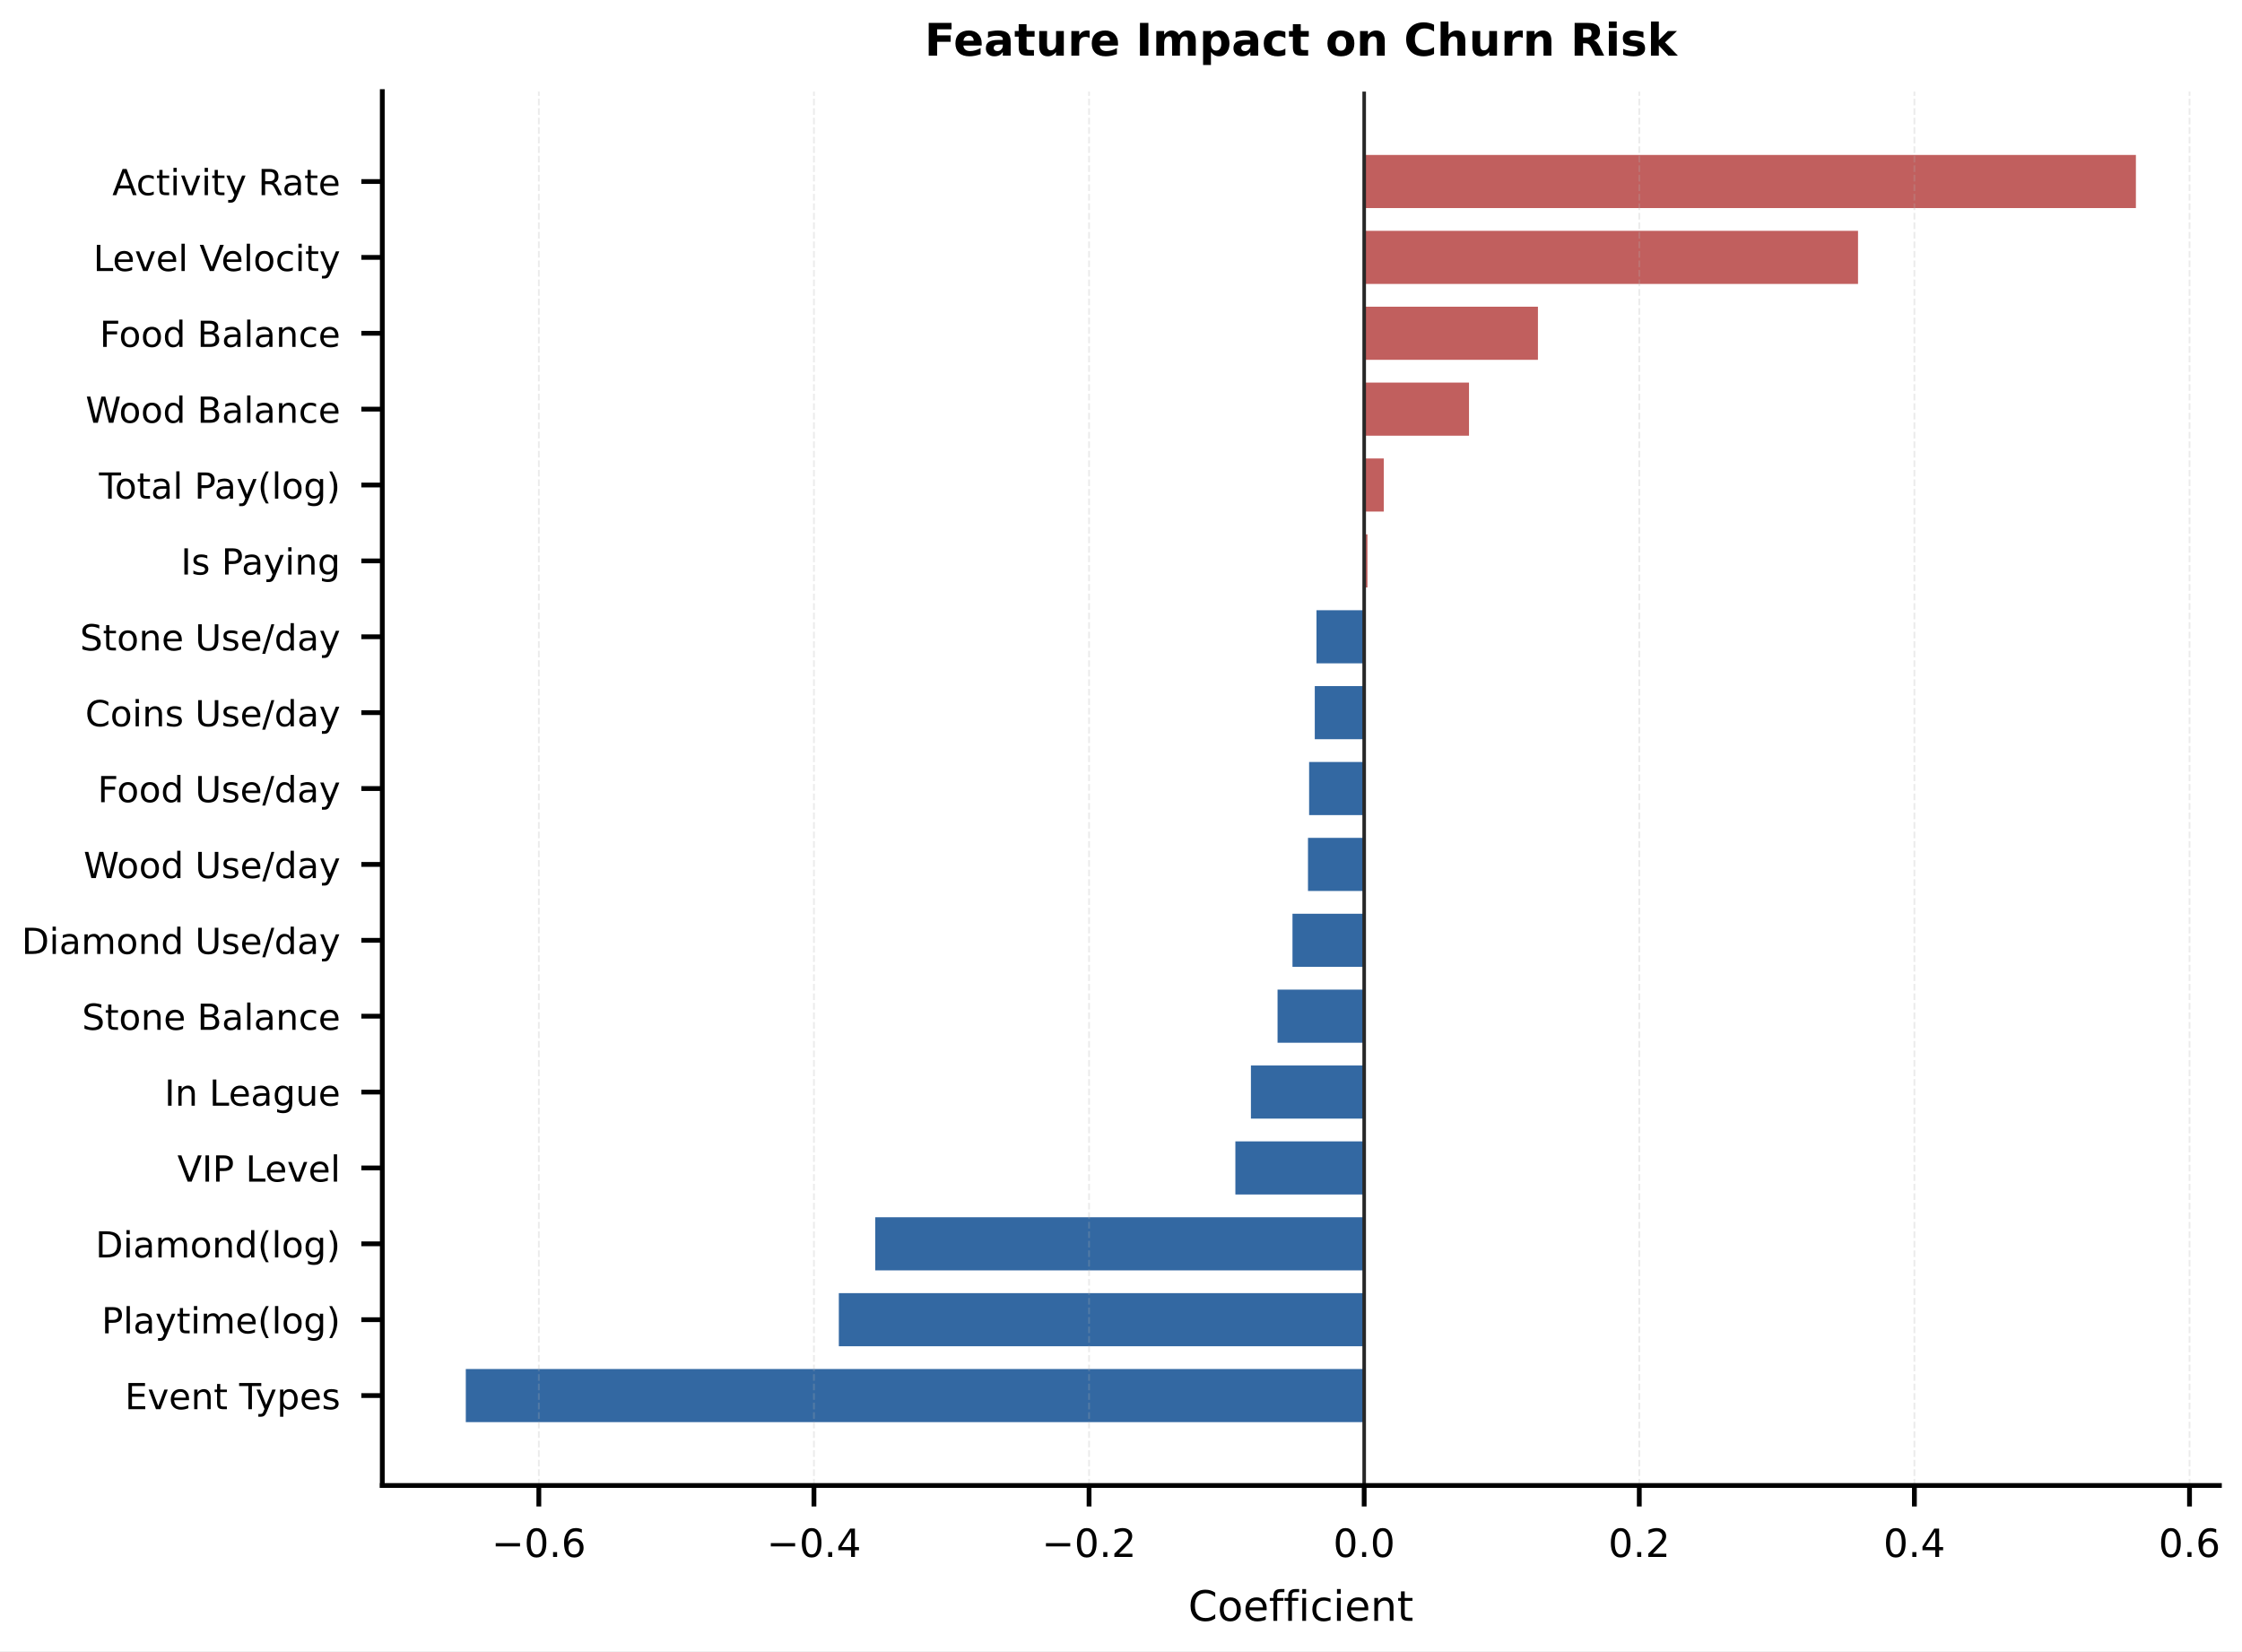
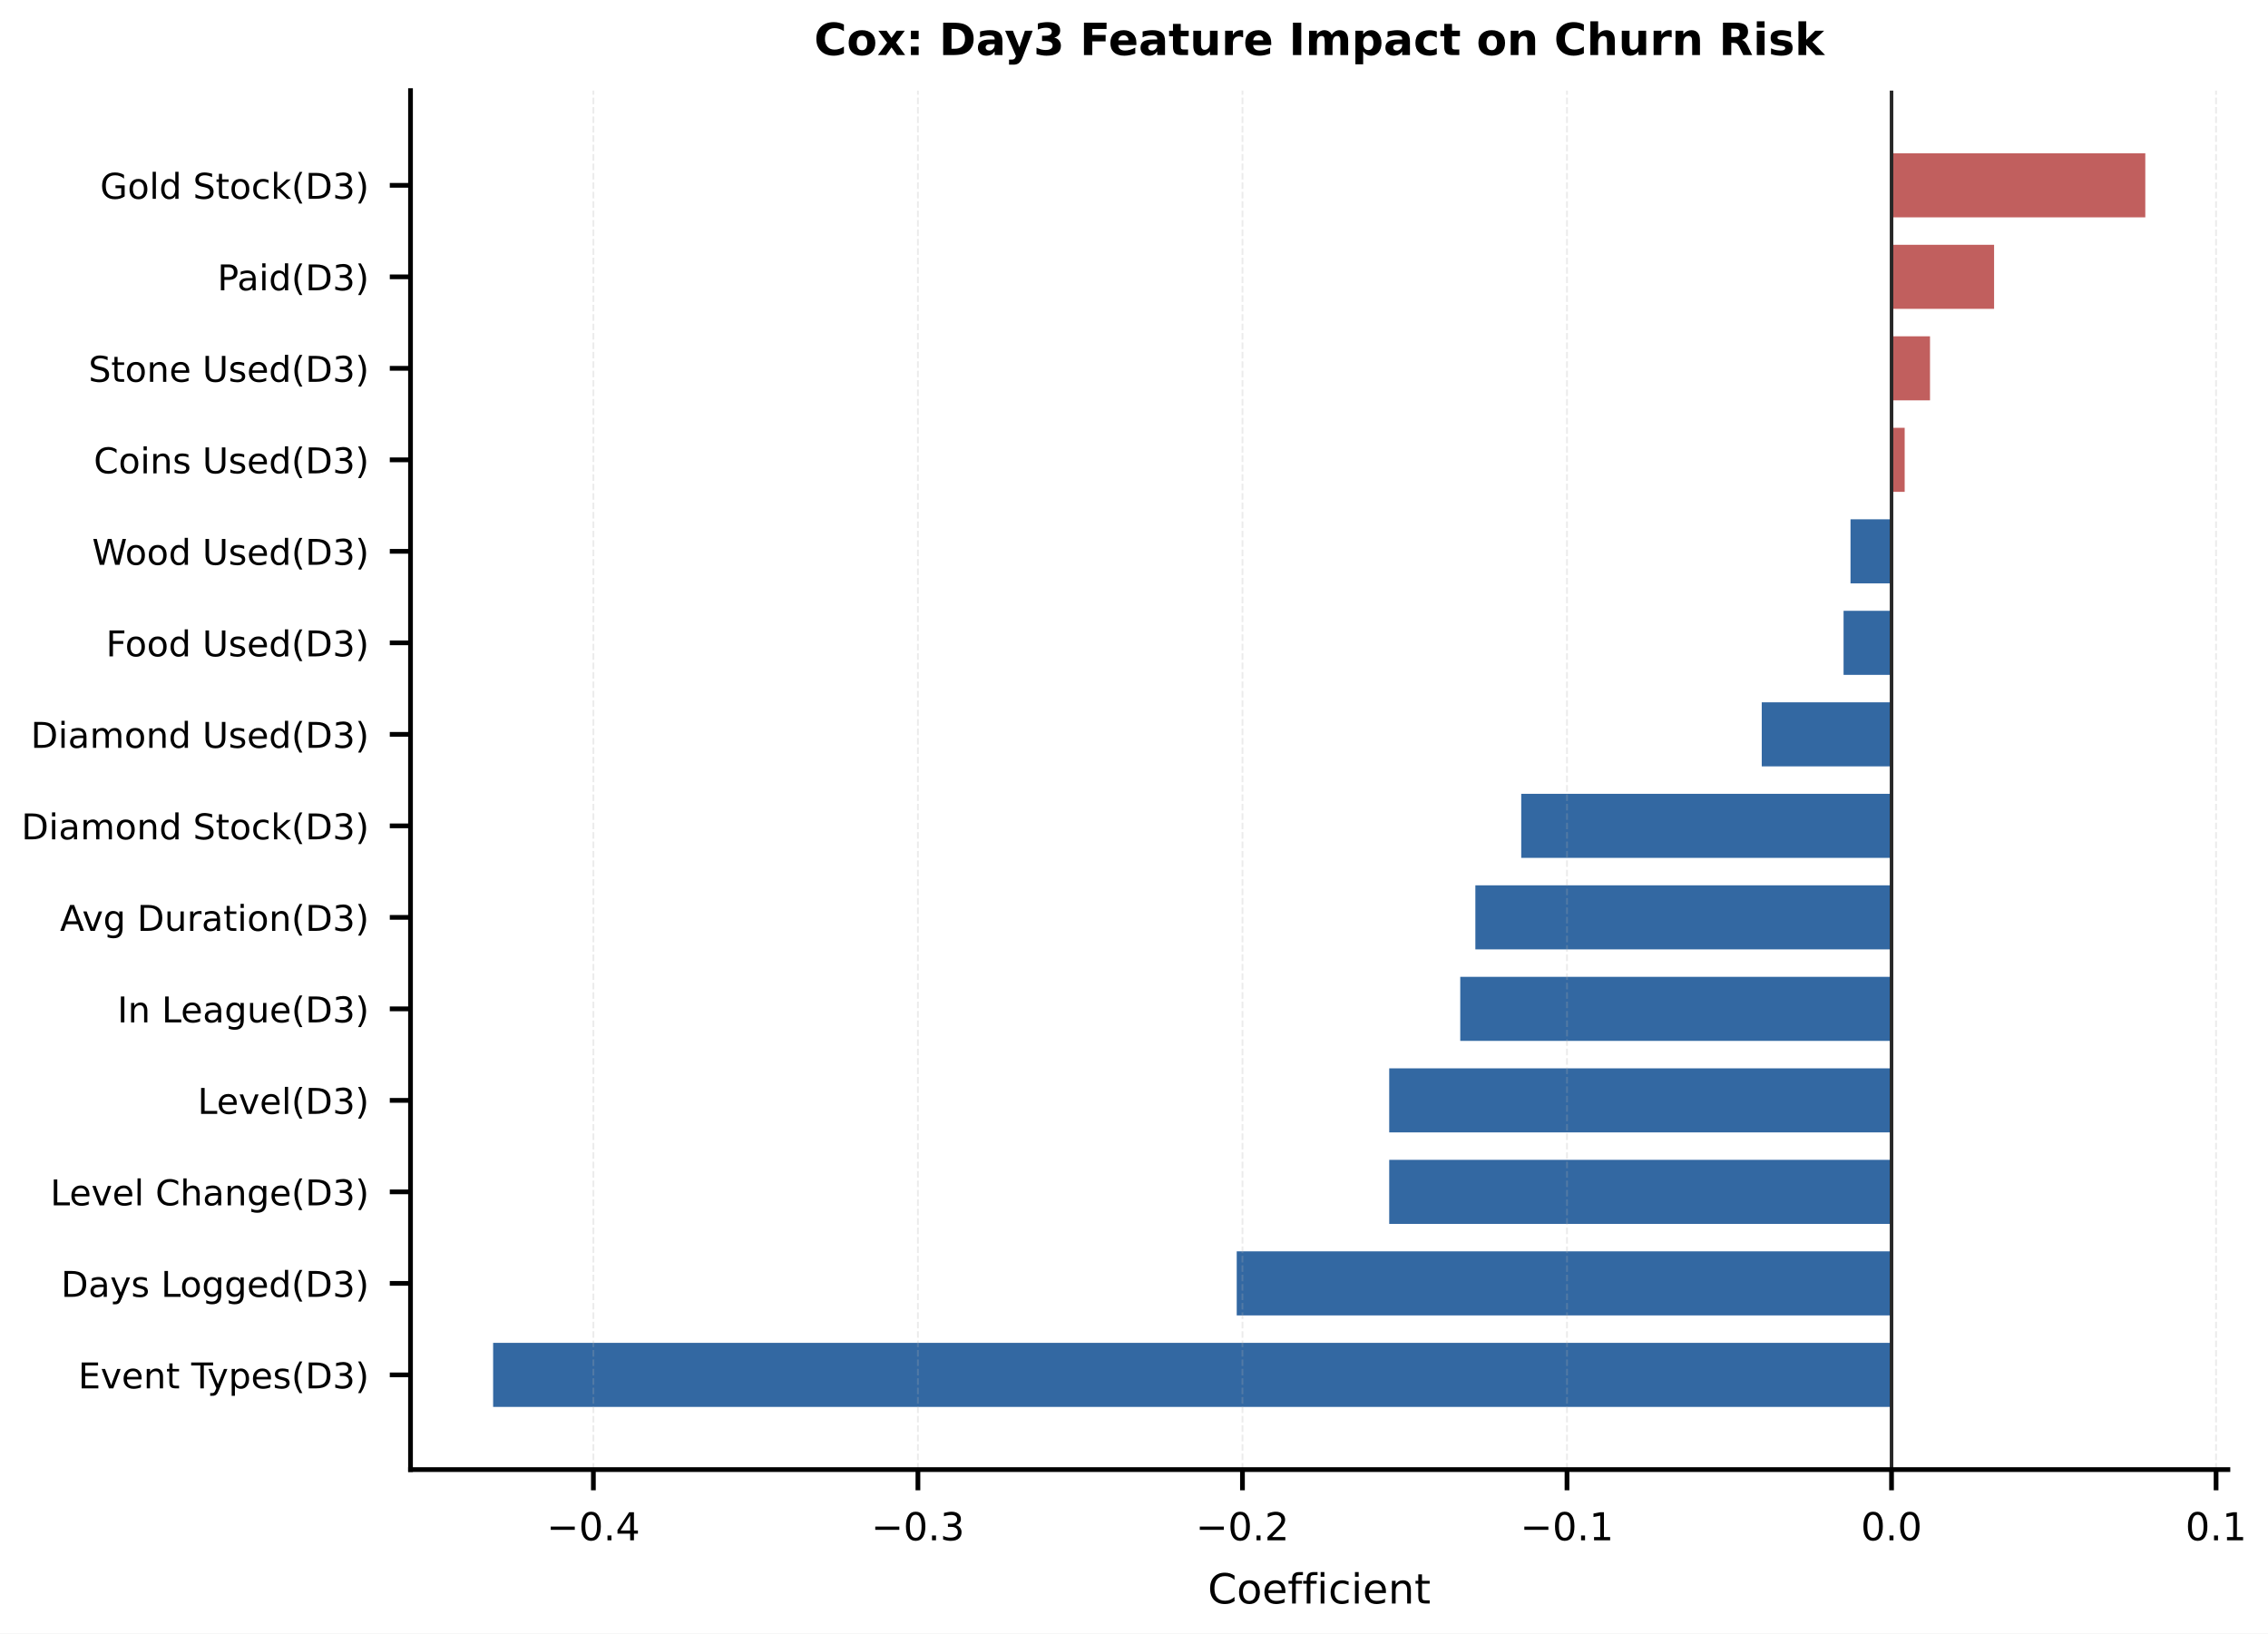
- <svg xmlns="http://www.w3.org/2000/svg" xmlns:xlink="http://www.w3.org/1999/xlink" width="374.541pt" height="275.812pt" viewBox="0 0 374.541 275.812" version="1.1">
+ <svg xmlns="http://www.w3.org/2000/svg" xmlns:xlink="http://www.w3.org/1999/xlink" width="382.993pt" height="275.812pt" viewBox="0 0 382.993 275.812" version="1.1">
  <defs>
    <style type="text/css">*{stroke-linejoin: round; stroke-linecap: butt}</style>
  </defs>
  <g id="figure_1">
    <g id="patch_1">
-       <path d="M 0 275.812  L 374.541 275.812  L 374.541 0  L 0 0  z " style="fill: #ffffff" />
+       <path d="M 0 275.812  L 382.993 275.812  L 382.993 0  L 0 0  z " style="fill: #ffffff" />
    </g>
    <g id="axes_1">
      <g id="patch_2">
-         <path d="M 63.865 248.147  L 370.765 248.147  L 370.765 15.299  L 63.865 15.299  z " style="fill: #ffffff" />
+         <path d="M 69.323 248.147  L 376.223 248.147  L 376.223 15.299  L 69.323 15.299  z " style="fill: #ffffff" />
      </g>
      <g id="patch_3">
-         <path d="M 227.895 237.563  L 77.815 237.563  L 77.815 228.69  L 227.895 228.69  z " clip-path="url(#pe16110cccb)" style="fill: #0f4d92; opacity: 0.85" />
+         <path d="M 319.42 237.563  L 83.273 237.563  L 83.273 226.747  L 319.42 226.747  z " clip-path="url(#pe7a31aefec)" style="fill: #0f4d92; opacity: 0.85" />
      </g>
      <g id="patch_4">
-         <path d="M 227.895 224.887  L 140.131 224.887  L 140.131 216.015  L 227.895 216.015  z " clip-path="url(#pe16110cccb)" style="fill: #0f4d92; opacity: 0.85" />
+         <path d="M 319.42 222.112  L 208.844 222.112  L 208.844 211.296  L 319.42 211.296  z " clip-path="url(#pe7a31aefec)" style="fill: #0f4d92; opacity: 0.85" />
      </g>
      <g id="patch_5">
-         <path d="M 227.895 212.212  L 146.213 212.212  L 146.213 203.339  L 227.895 203.339  z " clip-path="url(#pe16110cccb)" style="fill: #0f4d92; opacity: 0.85" />
+         <path d="M 319.42 206.661  L 234.594 206.661  L 234.594 195.845  L 319.42 195.845  z " clip-path="url(#pe7a31aefec)" style="fill: #0f4d92; opacity: 0.85" />
      </g>
      <g id="patch_6">
-         <path d="M 227.895 199.536  L 206.376 199.536  L 206.376 190.664  L 227.895 190.664  z " clip-path="url(#pe16110cccb)" style="fill: #0f4d92; opacity: 0.85" />
+         <path d="M 319.42 191.21  L 234.594 191.21  L 234.594 180.394  L 319.42 180.394  z " clip-path="url(#pe7a31aefec)" style="fill: #0f4d92; opacity: 0.85" />
      </g>
      <g id="patch_7">
-         <path d="M 227.895 186.861  L 208.974 186.861  L 208.974 177.988  L 227.895 177.988  z " clip-path="url(#pe16110cccb)" style="fill: #0f4d92; opacity: 0.85" />
+         <path d="M 319.42 175.758  L 246.589 175.758  L 246.589 164.943  L 319.42 164.943  z " clip-path="url(#pe7a31aefec)" style="fill: #0f4d92; opacity: 0.85" />
      </g>
      <g id="patch_8">
-         <path d="M 227.895 174.186  L 213.423 174.186  L 213.423 165.313  L 227.895 165.313  z " clip-path="url(#pe16110cccb)" style="fill: #0f4d92; opacity: 0.85" />
+         <path d="M 319.42 160.307  L 249.141 160.307  L 249.141 149.492  L 319.42 149.492  z " clip-path="url(#pe7a31aefec)" style="fill: #0f4d92; opacity: 0.85" />
      </g>
      <g id="patch_9">
-         <path d="M 227.895 161.51  L 215.918 161.51  L 215.918 152.637  L 227.895 152.637  z " clip-path="url(#pe16110cccb)" style="fill: #0f4d92; opacity: 0.85" />
+         <path d="M 319.42 144.856  L 256.888 144.856  L 256.888 134.04  L 319.42 134.04  z " clip-path="url(#pe7a31aefec)" style="fill: #0f4d92; opacity: 0.85" />
      </g>
      <g id="patch_10">
-         <path d="M 227.895 148.835  L 218.508 148.835  L 218.508 139.962  L 227.895 139.962  z " clip-path="url(#pe16110cccb)" style="fill: #0f4d92; opacity: 0.85" />
+         <path d="M 319.42 129.405  L 297.503 129.405  L 297.503 118.589  L 319.42 118.589  z " clip-path="url(#pe7a31aefec)" style="fill: #0f4d92; opacity: 0.85" />
      </g>
      <g id="patch_11">
-         <path d="M 227.895 136.159  L 218.697 136.159  L 218.697 127.286  L 227.895 127.286  z " clip-path="url(#pe16110cccb)" style="fill: #0f4d92; opacity: 0.85" />
+         <path d="M 319.42 113.954  L 311.32 113.954  L 311.32 103.138  L 319.42 103.138  z " clip-path="url(#pe7a31aefec)" style="fill: #0f4d92; opacity: 0.85" />
      </g>
      <g id="patch_12">
-         <path d="M 227.895 123.484  L 219.643 123.484  L 219.643 114.611  L 227.895 114.611  z " clip-path="url(#pe16110cccb)" style="fill: #0f4d92; opacity: 0.85" />
+         <path d="M 319.42 98.503  L 312.492 98.503  L 312.492 87.687  L 319.42 87.687  z " clip-path="url(#pe7a31aefec)" style="fill: #0f4d92; opacity: 0.85" />
      </g>
      <g id="patch_13">
-         <path d="M 227.895 110.808  L 219.929 110.808  L 219.929 101.936  L 227.895 101.936  z " clip-path="url(#pe16110cccb)" style="fill: #0f4d92; opacity: 0.85" />
+         <path d="M 319.42 83.052  L 321.64 83.052  L 321.64 72.236  L 319.42 72.236  z " clip-path="url(#pe7a31aefec)" style="fill: #b64342; opacity: 0.85" />
      </g>
      <g id="patch_14">
-         <path d="M 227.895 98.133  L 228.442 98.133  L 228.442 89.26  L 227.895 89.26  z " clip-path="url(#pe16110cccb)" style="fill: #b64342; opacity: 0.85" />
+         <path d="M 319.42 67.601  L 325.918 67.601  L 325.918 56.785  L 319.42 56.785  z " clip-path="url(#pe7a31aefec)" style="fill: #b64342; opacity: 0.85" />
      </g>
      <g id="patch_15">
-         <path d="M 227.895 85.457  L 231.169 85.457  L 231.169 76.585  L 227.895 76.585  z " clip-path="url(#pe16110cccb)" style="fill: #b64342; opacity: 0.85" />
+         <path d="M 319.42 52.15  L 336.737 52.15  L 336.737 41.334  L 319.42 41.334  z " clip-path="url(#pe7a31aefec)" style="fill: #b64342; opacity: 0.85" />
      </g>
      <g id="patch_16">
-         <path d="M 227.895 72.782  L 245.407 72.782  L 245.407 63.909  L 227.895 63.909  z " clip-path="url(#pe16110cccb)" style="fill: #b64342; opacity: 0.85" />
-       </g>
-       <g id="patch_17">
-         <path d="M 227.895 60.107  L 256.922 60.107  L 256.922 51.234  L 227.895 51.234  z " clip-path="url(#pe16110cccb)" style="fill: #b64342; opacity: 0.85" />
-       </g>
-       <g id="patch_18">
-         <path d="M 227.895 47.431  L 310.396 47.431  L 310.396 38.558  L 227.895 38.558  z " clip-path="url(#pe16110cccb)" style="fill: #b64342; opacity: 0.85" />
-       </g>
-       <g id="patch_19">
-         <path d="M 227.895 34.756  L 356.815 34.756  L 356.815 25.883  L 227.895 25.883  z " clip-path="url(#pe16110cccb)" style="fill: #b64342; opacity: 0.85" />
+         <path d="M 319.42 36.699  L 362.273 36.699  L 362.273 25.883  L 319.42 25.883  z " clip-path="url(#pe7a31aefec)" style="fill: #b64342; opacity: 0.85" />
      </g>
      <g id="matplotlib.axis_1">
        <g id="xtick_1">
          <g id="line2d_1">
-             <path d="M 90.016 248.147  L 90.016 15.299  " clip-path="url(#pe16110cccb)" style="fill: none; stroke-dasharray: 1.11,0.48; stroke-dashoffset: 0; stroke: #b0b0b0; stroke-opacity: 0.25; stroke-width: 0.3" />
+             <path d="M 100.203 248.147  L 100.203 15.299  " clip-path="url(#pe7a31aefec)" style="fill: none; stroke-dasharray: 1.11,0.48; stroke-dashoffset: 0; stroke: #b0b0b0; stroke-opacity: 0.25; stroke-width: 0.3" />
          </g>
          <g id="line2d_2">
            <defs>
-               <path id="mcf8eacdbac" d="M 0 0  L 0 3.5  " style="stroke: #000000; stroke-width: 0.8" />
+               <path id="m25d8a2f07e" d="M 0 0  L 0 3.5  " style="stroke: #000000; stroke-width: 0.8" />
            </defs>
            <g>
-               <use xlink:href="#mcf8eacdbac" x="90.016" y="248.147" style="stroke: #000000; stroke-width: 0.8" />
+               <use xlink:href="#m25d8a2f07e" x="100.203" y="248.147" style="stroke: #000000; stroke-width: 0.8" />
            </g>
          </g>
          <g id="text_1">
-             <text style="font-size: 6.5px; font-family: 'DejaVu Sans', 'Arial', 'Helvetica', sans-serif; text-anchor: middle" x="90.016" y="260.086" transform="rotate(-0 90.01648 260.0858)">−0.6</text>
+             <text style="font-size: 6.5px; font-family: 'DejaVu Sans', 'Arial', 'Helvetica', sans-serif; text-anchor: middle" x="100.203" y="260.086" transform="rotate(-0 100.2033 260.0858)">−0.4</text>
          </g>
        </g>
        <g id="xtick_2">
          <g id="line2d_3">
-             <path d="M 135.976 248.147  L 135.976 15.299  " clip-path="url(#pe16110cccb)" style="fill: none; stroke-dasharray: 1.11,0.48; stroke-dashoffset: 0; stroke: #b0b0b0; stroke-opacity: 0.25; stroke-width: 0.3" />
+             <path d="M 155.008 248.147  L 155.008 15.299  " clip-path="url(#pe7a31aefec)" style="fill: none; stroke-dasharray: 1.11,0.48; stroke-dashoffset: 0; stroke: #b0b0b0; stroke-opacity: 0.25; stroke-width: 0.3" />
          </g>
          <g id="line2d_4">
            <g>
-               <use xlink:href="#mcf8eacdbac" x="135.976" y="248.147" style="stroke: #000000; stroke-width: 0.8" />
+               <use xlink:href="#m25d8a2f07e" x="155.008" y="248.147" style="stroke: #000000; stroke-width: 0.8" />
            </g>
          </g>
          <g id="text_2">
-             <text style="font-size: 6.5px; font-family: 'DejaVu Sans', 'Arial', 'Helvetica', sans-serif; text-anchor: middle" x="135.976" y="260.086" transform="rotate(-0 135.9758 260.0858)">−0.4</text>
+             <text style="font-size: 6.5px; font-family: 'DejaVu Sans', 'Arial', 'Helvetica', sans-serif; text-anchor: middle" x="155.008" y="260.086" transform="rotate(-0 155.0076 260.0858)">−0.3</text>
          </g>
        </g>
        <g id="xtick_3">
          <g id="line2d_5">
-             <path d="M 181.935 248.147  L 181.935 15.299  " clip-path="url(#pe16110cccb)" style="fill: none; stroke-dasharray: 1.11,0.48; stroke-dashoffset: 0; stroke: #b0b0b0; stroke-opacity: 0.25; stroke-width: 0.3" />
+             <path d="M 209.812 248.147  L 209.812 15.299  " clip-path="url(#pe7a31aefec)" style="fill: none; stroke-dasharray: 1.11,0.48; stroke-dashoffset: 0; stroke: #b0b0b0; stroke-opacity: 0.25; stroke-width: 0.3" />
          </g>
          <g id="line2d_6">
            <g>
-               <use xlink:href="#mcf8eacdbac" x="181.935" y="248.147" style="stroke: #000000; stroke-width: 0.8" />
+               <use xlink:href="#m25d8a2f07e" x="209.812" y="248.147" style="stroke: #000000; stroke-width: 0.8" />
            </g>
          </g>
          <g id="text_3">
-             <text style="font-size: 6.5px; font-family: 'DejaVu Sans', 'Arial', 'Helvetica', sans-serif; text-anchor: middle" x="181.935" y="260.086" transform="rotate(-0 181.9352 260.0858)">−0.2</text>
+             <text style="font-size: 6.5px; font-family: 'DejaVu Sans', 'Arial', 'Helvetica', sans-serif; text-anchor: middle" x="209.812" y="260.086" transform="rotate(-0 209.8119 260.0858)">−0.2</text>
          </g>
        </g>
        <g id="xtick_4">
          <g id="line2d_7">
-             <path d="M 227.895 248.147  L 227.895 15.299  " clip-path="url(#pe16110cccb)" style="fill: none; stroke-dasharray: 1.11,0.48; stroke-dashoffset: 0; stroke: #b0b0b0; stroke-opacity: 0.25; stroke-width: 0.3" />
+             <path d="M 264.616 248.147  L 264.616 15.299  " clip-path="url(#pe7a31aefec)" style="fill: none; stroke-dasharray: 1.11,0.48; stroke-dashoffset: 0; stroke: #b0b0b0; stroke-opacity: 0.25; stroke-width: 0.3" />
          </g>
          <g id="line2d_8">
            <g>
-               <use xlink:href="#mcf8eacdbac" x="227.895" y="248.147" style="stroke: #000000; stroke-width: 0.8" />
+               <use xlink:href="#m25d8a2f07e" x="264.616" y="248.147" style="stroke: #000000; stroke-width: 0.8" />
            </g>
          </g>
          <g id="text_4">
-             <text style="font-size: 6.5px; font-family: 'DejaVu Sans', 'Arial', 'Helvetica', sans-serif; text-anchor: middle" x="227.895" y="260.086" transform="rotate(-0 227.8946 260.0858)">0.0</text>
+             <text style="font-size: 6.5px; font-family: 'DejaVu Sans', 'Arial', 'Helvetica', sans-serif; text-anchor: middle" x="264.616" y="260.086" transform="rotate(-0 264.6161 260.0858)">−0.1</text>
          </g>
        </g>
        <g id="xtick_5">
          <g id="line2d_9">
-             <path d="M 273.854 248.147  L 273.854 15.299  " clip-path="url(#pe16110cccb)" style="fill: none; stroke-dasharray: 1.11,0.48; stroke-dashoffset: 0; stroke: #b0b0b0; stroke-opacity: 0.25; stroke-width: 0.3" />
+             <path d="M 319.42 248.147  L 319.42 15.299  " clip-path="url(#pe7a31aefec)" style="fill: none; stroke-dasharray: 1.11,0.48; stroke-dashoffset: 0; stroke: #b0b0b0; stroke-opacity: 0.25; stroke-width: 0.3" />
          </g>
          <g id="line2d_10">
            <g>
-               <use xlink:href="#mcf8eacdbac" x="273.854" y="248.147" style="stroke: #000000; stroke-width: 0.8" />
+               <use xlink:href="#m25d8a2f07e" x="319.42" y="248.147" style="stroke: #000000; stroke-width: 0.8" />
            </g>
          </g>
          <g id="text_5">
-             <text style="font-size: 6.5px; font-family: 'DejaVu Sans', 'Arial', 'Helvetica', sans-serif; text-anchor: middle" x="273.854" y="260.086" transform="rotate(-0 273.8539 260.0858)">0.2</text>
+             <text style="font-size: 6.5px; font-family: 'DejaVu Sans', 'Arial', 'Helvetica', sans-serif; text-anchor: middle" x="319.42" y="260.086" transform="rotate(-0 319.4204 260.0858)">0.0</text>
          </g>
        </g>
        <g id="xtick_6">
          <g id="line2d_11">
-             <path d="M 319.813 248.147  L 319.813 15.299  " clip-path="url(#pe16110cccb)" style="fill: none; stroke-dasharray: 1.11,0.48; stroke-dashoffset: 0; stroke: #b0b0b0; stroke-opacity: 0.25; stroke-width: 0.3" />
+             <path d="M 374.225 248.147  L 374.225 15.299  " clip-path="url(#pe7a31aefec)" style="fill: none; stroke-dasharray: 1.11,0.48; stroke-dashoffset: 0; stroke: #b0b0b0; stroke-opacity: 0.25; stroke-width: 0.3" />
          </g>
          <g id="line2d_12">
            <g>
-               <use xlink:href="#mcf8eacdbac" x="319.813" y="248.147" style="stroke: #000000; stroke-width: 0.8" />
+               <use xlink:href="#m25d8a2f07e" x="374.225" y="248.147" style="stroke: #000000; stroke-width: 0.8" />
            </g>
          </g>
          <g id="text_6">
-             <text style="font-size: 6.5px; font-family: 'DejaVu Sans', 'Arial', 'Helvetica', sans-serif; text-anchor: middle" x="319.813" y="260.086" transform="rotate(-0 319.8133 260.0858)">0.4</text>
-           </g>
-         </g>
-         <g id="xtick_7">
-           <g id="line2d_13">
-             <path d="M 365.773 248.147  L 365.773 15.299  " clip-path="url(#pe16110cccb)" style="fill: none; stroke-dasharray: 1.11,0.48; stroke-dashoffset: 0; stroke: #b0b0b0; stroke-opacity: 0.25; stroke-width: 0.3" />
-           </g>
-           <g id="line2d_14">
-             <g>
-               <use xlink:href="#mcf8eacdbac" x="365.773" y="248.147" style="stroke: #000000; stroke-width: 0.8" />
-             </g>
-           </g>
-           <g id="text_7">
-             <text style="font-size: 6.5px; font-family: 'DejaVu Sans', 'Arial', 'Helvetica', sans-serif; text-anchor: middle" x="365.773" y="260.086" transform="rotate(-0 365.7727 260.0858)">0.6</text>
-           </g>
-         </g>
-         <g id="text_8">
-           <text style="font-size: 7px; font-family: 'DejaVu Sans', 'Arial', 'Helvetica', sans-serif; text-anchor: middle" x="217.315" y="270.757" transform="rotate(-0 217.315 270.7565)">Coefficient</text>
+             <text style="font-size: 6.5px; font-family: 'DejaVu Sans', 'Arial', 'Helvetica', sans-serif; text-anchor: middle" x="374.225" y="260.086" transform="rotate(-0 374.2247 260.0858)">0.1</text>
+           </g>
+         </g>
+         <g id="text_7">
+           <text style="font-size: 7px; font-family: 'DejaVu Sans', 'Arial', 'Helvetica', sans-serif; text-anchor: middle" x="222.773" y="270.757" transform="rotate(-0 222.7731 270.7565)">Coefficient</text>
        </g>
      </g>
      <g id="matplotlib.axis_2">
        <g id="ytick_1">
+           <g id="line2d_13">
+             <defs>
+               <path id="mb1a3cdd3c9" d="M 0 0  L -3.5 0  " style="stroke: #000000; stroke-width: 0.8" />
+             </defs>
+             <g>
+               <use xlink:href="#mb1a3cdd3c9" x="69.323" y="232.155" style="stroke: #000000; stroke-width: 0.8" />
+             </g>
+           </g>
+           <g id="text_8">
+             <text style="font-size: 6px; font-family: 'DejaVu Sans', 'Arial', 'Helvetica', sans-serif; text-anchor: end" x="62.323" y="234.434" transform="rotate(-0 62.32312 234.4345)">Event Types(D3)</text>
+           </g>
+         </g>
+         <g id="ytick_2">
+           <g id="line2d_14">
+             <g>
+               <use xlink:href="#mb1a3cdd3c9" x="69.323" y="216.704" style="stroke: #000000; stroke-width: 0.8" />
+             </g>
+           </g>
+           <g id="text_9">
+             <text style="font-size: 6px; font-family: 'DejaVu Sans', 'Arial', 'Helvetica', sans-serif; text-anchor: end" x="62.323" y="218.983" transform="rotate(-0 62.32312 218.9834)">Days Logged(D3)</text>
+           </g>
+         </g>
+         <g id="ytick_3">
          <g id="line2d_15">
-             <defs>
-               <path id="m9bd127cd0b" d="M 0 0  L -3.5 0  " style="stroke: #000000; stroke-width: 0.8" />
-             </defs>
-             <g>
-               <use xlink:href="#m9bd127cd0b" x="63.865" y="233.126" style="stroke: #000000; stroke-width: 0.8" />
-             </g>
-           </g>
-           <g id="text_9">
-             <text style="font-size: 6px; font-family: 'DejaVu Sans', 'Arial', 'Helvetica', sans-serif; text-anchor: end" x="56.865" y="235.406" transform="rotate(-0 56.865 235.406)">Event Types</text>
-           </g>
-         </g>
-         <g id="ytick_2">
+             <g>
+               <use xlink:href="#mb1a3cdd3c9" x="69.323" y="201.253" style="stroke: #000000; stroke-width: 0.8" />
+             </g>
+           </g>
+           <g id="text_10">
+             <text style="font-size: 6px; font-family: 'DejaVu Sans', 'Arial', 'Helvetica', sans-serif; text-anchor: end" x="62.323" y="203.532" transform="rotate(-0 62.32312 203.5323)">Level Change(D3)</text>
+           </g>
+         </g>
+         <g id="ytick_4">
          <g id="line2d_16">
            <g>
-               <use xlink:href="#m9bd127cd0b" x="63.865" y="220.451" style="stroke: #000000; stroke-width: 0.8" />
-             </g>
-           </g>
-           <g id="text_10">
-             <text style="font-size: 6px; font-family: 'DejaVu Sans', 'Arial', 'Helvetica', sans-serif; text-anchor: end" x="56.865" y="222.731" transform="rotate(-0 56.865 222.7305)">Playtime(log)</text>
-           </g>
-         </g>
-         <g id="ytick_3">
+               <use xlink:href="#mb1a3cdd3c9" x="69.323" y="185.802" style="stroke: #000000; stroke-width: 0.8" />
+             </g>
+           </g>
+           <g id="text_11">
+             <text style="font-size: 6px; font-family: 'DejaVu Sans', 'Arial', 'Helvetica', sans-serif; text-anchor: end" x="62.323" y="188.081" transform="rotate(-0 62.32312 188.0812)">Level(D3)</text>
+           </g>
+         </g>
+         <g id="ytick_5">
          <g id="line2d_17">
            <g>
-               <use xlink:href="#m9bd127cd0b" x="63.865" y="207.776" style="stroke: #000000; stroke-width: 0.8" />
-             </g>
-           </g>
-           <g id="text_11">
-             <text style="font-size: 6px; font-family: 'DejaVu Sans', 'Arial', 'Helvetica', sans-serif; text-anchor: end" x="56.865" y="210.055" transform="rotate(-0 56.865 210.0551)">Diamond(log)</text>
-           </g>
-         </g>
-         <g id="ytick_4">
+               <use xlink:href="#mb1a3cdd3c9" x="69.323" y="170.351" style="stroke: #000000; stroke-width: 0.8" />
+             </g>
+           </g>
+           <g id="text_12">
+             <text style="font-size: 6px; font-family: 'DejaVu Sans', 'Arial', 'Helvetica', sans-serif; text-anchor: end" x="62.323" y="172.63" transform="rotate(-0 62.32312 172.6301)">In League(D3)</text>
+           </g>
+         </g>
+         <g id="ytick_6">
          <g id="line2d_18">
            <g>
-               <use xlink:href="#m9bd127cd0b" x="63.865" y="195.1" style="stroke: #000000; stroke-width: 0.8" />
-             </g>
-           </g>
-           <g id="text_12">
-             <text style="font-size: 6px; font-family: 'DejaVu Sans', 'Arial', 'Helvetica', sans-serif; text-anchor: end" x="56.865" y="197.38" transform="rotate(-0 56.865 197.3796)">VIP Level</text>
-           </g>
-         </g>
-         <g id="ytick_5">
+               <use xlink:href="#mb1a3cdd3c9" x="69.323" y="154.899" style="stroke: #000000; stroke-width: 0.8" />
+             </g>
+           </g>
+           <g id="text_13">
+             <text style="font-size: 6px; font-family: 'DejaVu Sans', 'Arial', 'Helvetica', sans-serif; text-anchor: end" x="62.323" y="157.179" transform="rotate(-0 62.32312 157.179)">Avg Duration(D3)</text>
+           </g>
+         </g>
+         <g id="ytick_7">
          <g id="line2d_19">
            <g>
-               <use xlink:href="#m9bd127cd0b" x="63.865" y="182.425" style="stroke: #000000; stroke-width: 0.8" />
-             </g>
-           </g>
-           <g id="text_13">
-             <text style="font-size: 6px; font-family: 'DejaVu Sans', 'Arial', 'Helvetica', sans-serif; text-anchor: end" x="56.865" y="184.704" transform="rotate(-0 56.865 184.7042)">In League</text>
-           </g>
-         </g>
-         <g id="ytick_6">
+               <use xlink:href="#mb1a3cdd3c9" x="69.323" y="139.448" style="stroke: #000000; stroke-width: 0.8" />
+             </g>
+           </g>
+           <g id="text_14">
+             <text style="font-size: 6px; font-family: 'DejaVu Sans', 'Arial', 'Helvetica', sans-serif; text-anchor: end" x="62.323" y="141.728" transform="rotate(-0 62.32312 141.7279)">Diamond Stock(D3)</text>
+           </g>
+         </g>
+         <g id="ytick_8">
          <g id="line2d_20">
            <g>
-               <use xlink:href="#m9bd127cd0b" x="63.865" y="169.749" style="stroke: #000000; stroke-width: 0.8" />
-             </g>
-           </g>
-           <g id="text_14">
-             <text style="font-size: 6px; font-family: 'DejaVu Sans', 'Arial', 'Helvetica', sans-serif; text-anchor: end" x="56.865" y="172.029" transform="rotate(-0 56.865 172.0287)">Stone Balance</text>
-           </g>
-         </g>
-         <g id="ytick_7">
+               <use xlink:href="#mb1a3cdd3c9" x="69.323" y="123.997" style="stroke: #000000; stroke-width: 0.8" />
+             </g>
+           </g>
+           <g id="text_15">
+             <text style="font-size: 6px; font-family: 'DejaVu Sans', 'Arial', 'Helvetica', sans-serif; text-anchor: end" x="62.323" y="126.277" transform="rotate(-0 62.32312 126.2768)">Diamond Used(D3)</text>
+           </g>
+         </g>
+         <g id="ytick_9">
          <g id="line2d_21">
            <g>
-               <use xlink:href="#m9bd127cd0b" x="63.865" y="157.074" style="stroke: #000000; stroke-width: 0.8" />
-             </g>
-           </g>
-           <g id="text_15">
-             <text style="font-size: 6px; font-family: 'DejaVu Sans', 'Arial', 'Helvetica', sans-serif; text-anchor: end" x="56.865" y="159.353" transform="rotate(-0 56.865 159.3533)">Diamond Use/day</text>
-           </g>
-         </g>
-         <g id="ytick_8">
+               <use xlink:href="#mb1a3cdd3c9" x="69.323" y="108.546" style="stroke: #000000; stroke-width: 0.8" />
+             </g>
+           </g>
+           <g id="text_16">
+             <text style="font-size: 6px; font-family: 'DejaVu Sans', 'Arial', 'Helvetica', sans-serif; text-anchor: end" x="62.323" y="110.826" transform="rotate(-0 62.32312 110.8257)">Food Used(D3)</text>
+           </g>
+         </g>
+         <g id="ytick_10">
          <g id="line2d_22">
            <g>
-               <use xlink:href="#m9bd127cd0b" x="63.865" y="144.398" style="stroke: #000000; stroke-width: 0.8" />
-             </g>
-           </g>
-           <g id="text_16">
-             <text style="font-size: 6px; font-family: 'DejaVu Sans', 'Arial', 'Helvetica', sans-serif; text-anchor: end" x="56.865" y="146.678" transform="rotate(-0 56.865 146.6778)">Wood Use/day</text>
-           </g>
-         </g>
-         <g id="ytick_9">
+               <use xlink:href="#mb1a3cdd3c9" x="69.323" y="93.095" style="stroke: #000000; stroke-width: 0.8" />
+             </g>
+           </g>
+           <g id="text_17">
+             <text style="font-size: 6px; font-family: 'DejaVu Sans', 'Arial', 'Helvetica', sans-serif; text-anchor: end" x="62.323" y="95.375" transform="rotate(-0 62.32312 95.37462)">Wood Used(D3)</text>
+           </g>
+         </g>
+         <g id="ytick_11">
          <g id="line2d_23">
            <g>
-               <use xlink:href="#m9bd127cd0b" x="63.865" y="131.723" style="stroke: #000000; stroke-width: 0.8" />
-             </g>
-           </g>
-           <g id="text_17">
-             <text style="font-size: 6px; font-family: 'DejaVu Sans', 'Arial', 'Helvetica', sans-serif; text-anchor: end" x="56.865" y="134.002" transform="rotate(-0 56.865 134.0024)">Food Use/day</text>
-           </g>
-         </g>
-         <g id="ytick_10">
+               <use xlink:href="#mb1a3cdd3c9" x="69.323" y="77.644" style="stroke: #000000; stroke-width: 0.8" />
+             </g>
+           </g>
+           <g id="text_18">
+             <text style="font-size: 6px; font-family: 'DejaVu Sans', 'Arial', 'Helvetica', sans-serif; text-anchor: end" x="62.323" y="79.924" transform="rotate(-0 62.32312 79.92353)">Coins Used(D3)</text>
+           </g>
+         </g>
+         <g id="ytick_12">
          <g id="line2d_24">
            <g>
-               <use xlink:href="#m9bd127cd0b" x="63.865" y="119.047" style="stroke: #000000; stroke-width: 0.8" />
-             </g>
-           </g>
-           <g id="text_18">
-             <text style="font-size: 6px; font-family: 'DejaVu Sans', 'Arial', 'Helvetica', sans-serif; text-anchor: end" x="56.865" y="121.327" transform="rotate(-0 56.865 121.3269)">Coins Use/day</text>
-           </g>
-         </g>
-         <g id="ytick_11">
+               <use xlink:href="#mb1a3cdd3c9" x="69.323" y="62.193" style="stroke: #000000; stroke-width: 0.8" />
+             </g>
+           </g>
+           <g id="text_19">
+             <text style="font-size: 6px; font-family: 'DejaVu Sans', 'Arial', 'Helvetica', sans-serif; text-anchor: end" x="62.323" y="64.472" transform="rotate(-0 62.32312 64.47243)">Stone Used(D3)</text>
+           </g>
+         </g>
+         <g id="ytick_13">
          <g id="line2d_25">
            <g>
-               <use xlink:href="#m9bd127cd0b" x="63.865" y="106.372" style="stroke: #000000; stroke-width: 0.8" />
-             </g>
-           </g>
-           <g id="text_19">
-             <text style="font-size: 6px; font-family: 'DejaVu Sans', 'Arial', 'Helvetica', sans-serif; text-anchor: end" x="56.865" y="108.651" transform="rotate(-0 56.865 108.6515)">Stone Use/day</text>
-           </g>
-         </g>
-         <g id="ytick_12">
+               <use xlink:href="#mb1a3cdd3c9" x="69.323" y="46.742" style="stroke: #000000; stroke-width: 0.8" />
+             </g>
+           </g>
+           <g id="text_20">
+             <text style="font-size: 6px; font-family: 'DejaVu Sans', 'Arial', 'Helvetica', sans-serif; text-anchor: end" x="62.323" y="49.021" transform="rotate(-0 62.32312 49.02134)">Paid(D3)</text>
+           </g>
+         </g>
+         <g id="ytick_14">
          <g id="line2d_26">
            <g>
-               <use xlink:href="#m9bd127cd0b" x="63.865" y="93.696" style="stroke: #000000; stroke-width: 0.8" />
-             </g>
-           </g>
-           <g id="text_20">
-             <text style="font-size: 6px; font-family: 'DejaVu Sans', 'Arial', 'Helvetica', sans-serif; text-anchor: end" x="56.865" y="95.976" transform="rotate(-0 56.865 95.97601)">Is Paying</text>
-           </g>
-         </g>
-         <g id="ytick_13">
-           <g id="line2d_27">
-             <g>
-               <use xlink:href="#m9bd127cd0b" x="63.865" y="81.021" style="stroke: #000000; stroke-width: 0.8" />
+               <use xlink:href="#mb1a3cdd3c9" x="69.323" y="31.291" style="stroke: #000000; stroke-width: 0.8" />
            </g>
          </g>
          <g id="text_21">
-             <text style="font-size: 6px; font-family: 'DejaVu Sans', 'Arial', 'Helvetica', sans-serif; text-anchor: end" x="56.865" y="83.301" transform="rotate(-0 56.865 83.30056)">Total Pay(log)</text>
-           </g>
-         </g>
-         <g id="ytick_14">
-           <g id="line2d_28">
-             <g>
-               <use xlink:href="#m9bd127cd0b" x="63.865" y="68.346" style="stroke: #000000; stroke-width: 0.8" />
-             </g>
-           </g>
-           <g id="text_22">
-             <text style="font-size: 6px; font-family: 'DejaVu Sans', 'Arial', 'Helvetica', sans-serif; text-anchor: end" x="56.865" y="70.625" transform="rotate(-0 56.865 70.62511)">Wood Balance</text>
-           </g>
-         </g>
-         <g id="ytick_15">
-           <g id="line2d_29">
-             <g>
-               <use xlink:href="#m9bd127cd0b" x="63.865" y="55.67" style="stroke: #000000; stroke-width: 0.8" />
-             </g>
-           </g>
-           <g id="text_23">
-             <text style="font-size: 6px; font-family: 'DejaVu Sans', 'Arial', 'Helvetica', sans-serif; text-anchor: end" x="56.865" y="57.95" transform="rotate(-0 56.865 57.94967)">Food Balance</text>
-           </g>
-         </g>
-         <g id="ytick_16">
-           <g id="line2d_30">
-             <g>
-               <use xlink:href="#m9bd127cd0b" x="63.865" y="42.995" style="stroke: #000000; stroke-width: 0.8" />
-             </g>
-           </g>
-           <g id="text_24">
-             <text style="font-size: 6px; font-family: 'DejaVu Sans', 'Arial', 'Helvetica', sans-serif; text-anchor: end" x="56.865" y="45.274" transform="rotate(-0 56.865 45.27422)">Level Velocity</text>
-           </g>
-         </g>
-         <g id="ytick_17">
-           <g id="line2d_31">
-             <g>
-               <use xlink:href="#m9bd127cd0b" x="63.865" y="30.319" style="stroke: #000000; stroke-width: 0.8" />
-             </g>
-           </g>
-           <g id="text_25">
-             <text style="font-size: 6px; font-family: 'DejaVu Sans', 'Arial', 'Helvetica', sans-serif; text-anchor: end" x="56.865" y="32.599" transform="rotate(-0 56.865 32.59877)">Activity Rate</text>
-           </g>
-         </g>
-       </g>
-       <g id="line2d_32">
-         <path d="M 227.895 248.147  L 227.895 15.299  " clip-path="url(#pe16110cccb)" style="fill: none; stroke: #272727; stroke-width: 0.6; stroke-linecap: square" />
-       </g>
-       <g id="patch_20">
-         <path d="M 63.865 248.147  L 63.865 15.299  " style="fill: none; stroke: #000000; stroke-width: 0.8; stroke-linejoin: miter; stroke-linecap: square" />
-       </g>
-       <g id="patch_21">
-         <path d="M 63.865 248.147  L 370.765 248.147  " style="fill: none; stroke: #000000; stroke-width: 0.8; stroke-linejoin: miter; stroke-linecap: square" />
-       </g>
-       <g id="text_26">
-         <text style="font-weight: 700; font-size: 7.5px; font-family: 'DejaVu Sans', 'Arial', 'Helvetica', sans-serif; text-anchor: middle" x="217.315" y="9.299" transform="rotate(-0 217.315 9.298828)">Feature Impact on Churn Risk</text>
+             <text style="font-size: 6px; font-family: 'DejaVu Sans', 'Arial', 'Helvetica', sans-serif; text-anchor: end" x="62.323" y="33.57" transform="rotate(-0 62.32312 33.57024)">Gold Stock(D3)</text>
+           </g>
+         </g>
+       </g>
+       <g id="line2d_27">
+         <path d="M 319.42 248.147  L 319.42 15.299  " clip-path="url(#pe7a31aefec)" style="fill: none; stroke: #272727; stroke-width: 0.6; stroke-linecap: square" />
+       </g>
+       <g id="patch_17">
+         <path d="M 69.323 248.147  L 69.323 15.299  " style="fill: none; stroke: #000000; stroke-width: 0.8; stroke-linejoin: miter; stroke-linecap: square" />
+       </g>
+       <g id="patch_18">
+         <path d="M 69.323 248.147  L 376.223 248.147  " style="fill: none; stroke: #000000; stroke-width: 0.8; stroke-linejoin: miter; stroke-linecap: square" />
+       </g>
+       <g id="text_22">
+         <text style="font-weight: 700; font-size: 7.5px; font-family: 'DejaVu Sans', 'Arial', 'Helvetica', sans-serif; text-anchor: middle" x="222.773" y="9.299" transform="rotate(-0 222.7731 9.298828)">Cox: Day3 Feature Impact on Churn Risk</text>
      </g>
    </g>
  </g>
  <defs>
-     <clipPath id="pe16110cccb">
-       <rect x="63.865" y="15.299" width="306.9" height="232.848" />
+     <clipPath id="pe7a31aefec">
+       <rect x="69.323" y="15.299" width="306.9" height="232.848" />
    </clipPath>
  </defs>
</svg>
